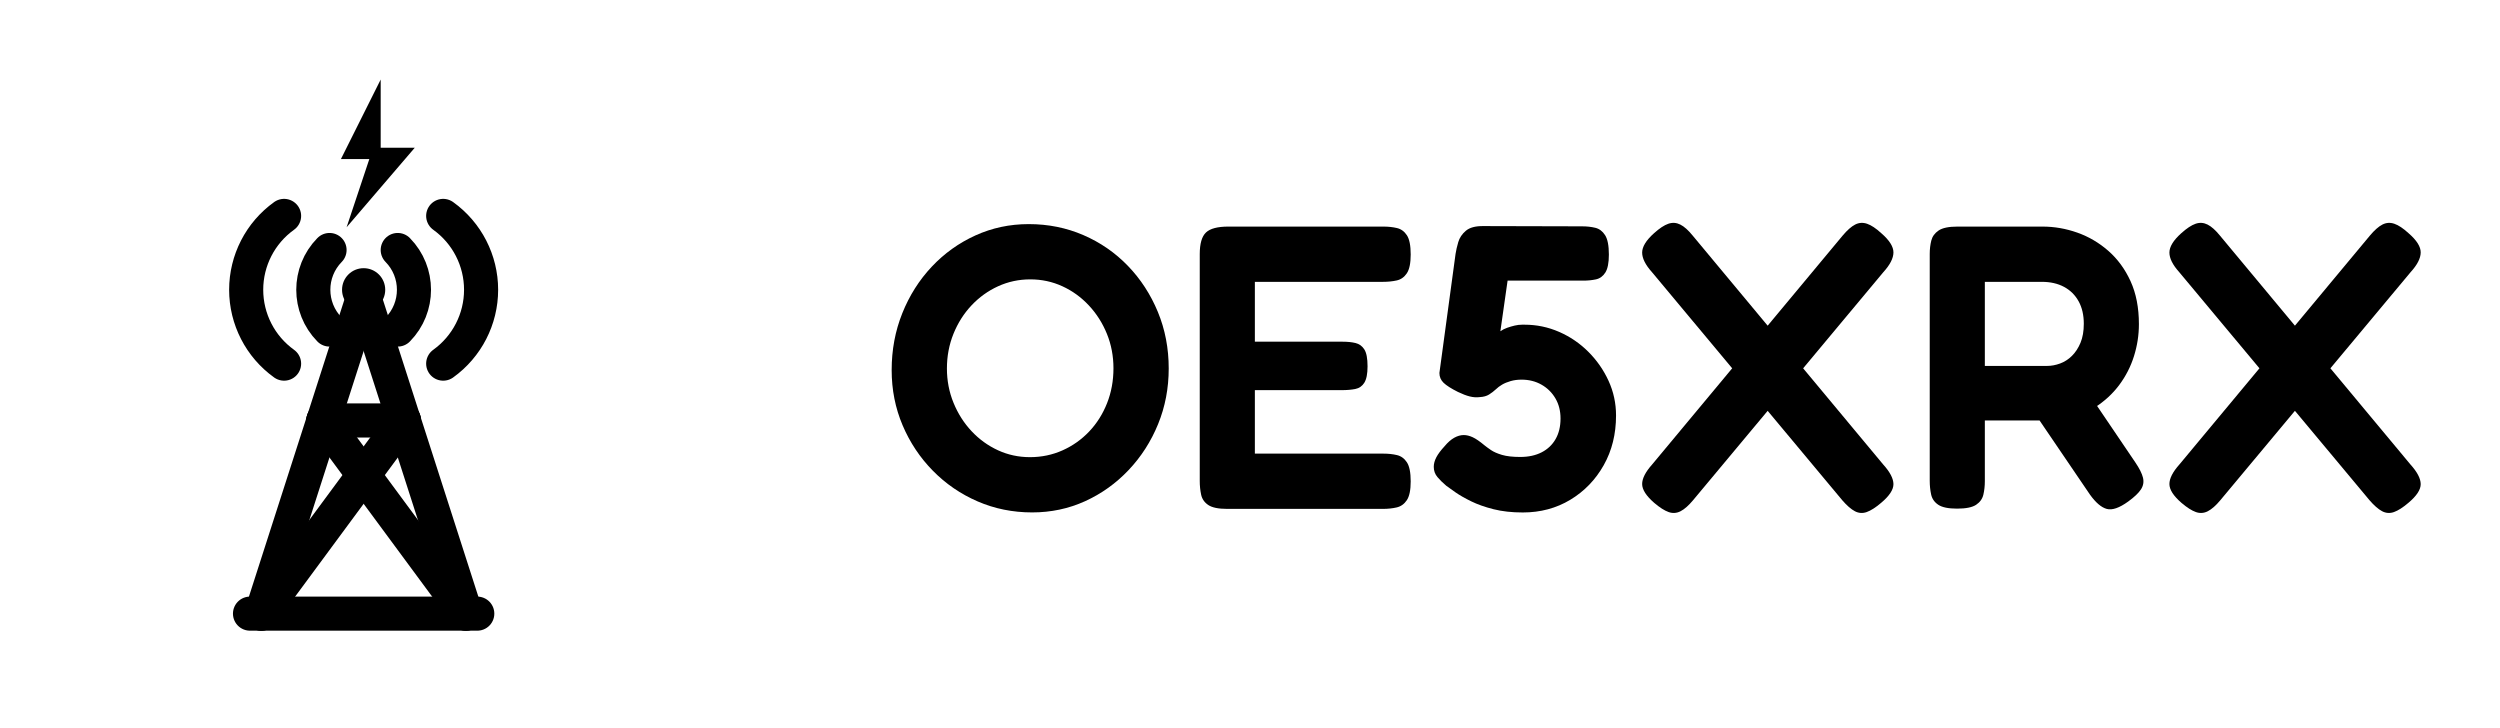
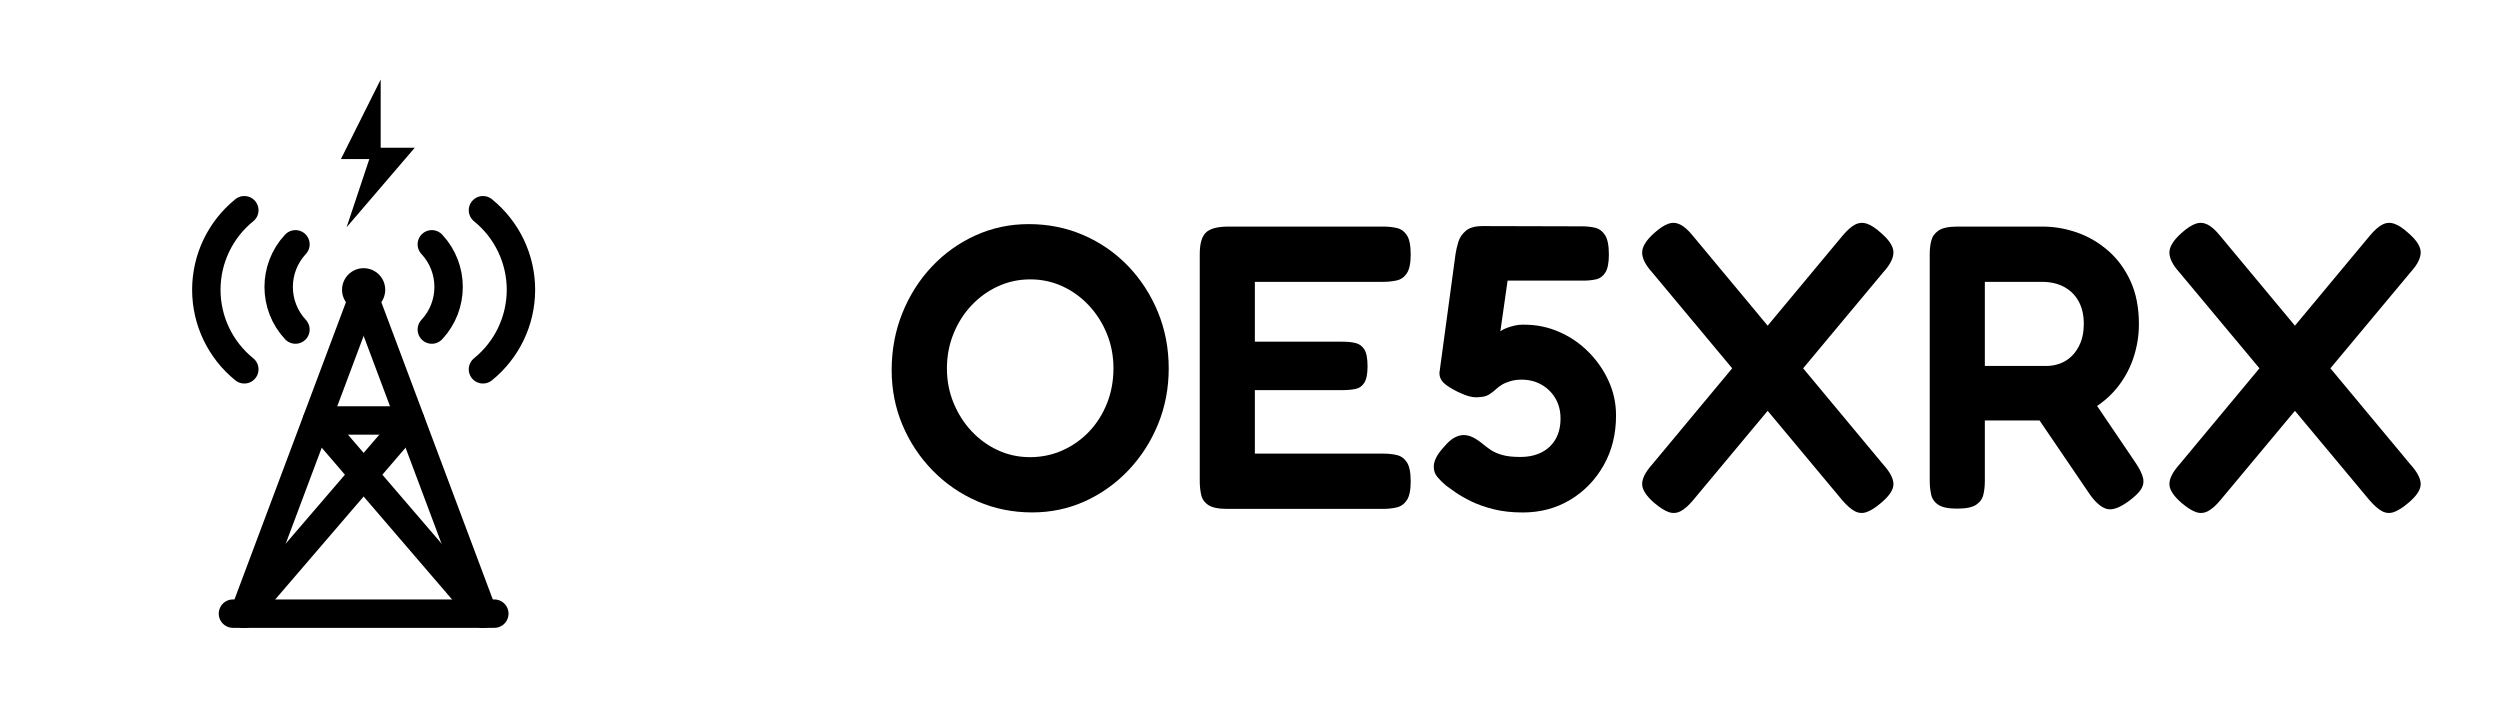
<svg xmlns="http://www.w3.org/2000/svg" viewBox="0 0 330 96" role="img" aria-label="OE5XRX">
  <g transform="translate(0, 0) scale(0.75)">
-     <g fill="none" stroke="currentColor" stroke-width="6" stroke-linecap="round" stroke-linejoin="round">
-       <path d="M58 44 a10 10 0 0 0 0 14" />
-       <path d="M50 38 a16 16 0 0 0 0 26" />
-       <path d="M70 44 a10 10 0 0 1 0 14" />
-       <path d="M78 38 a16 16 0 0 1 0 26" />
-       <path d="M64 52 L46 108" />
-       <path d="M64 52 L82 108" />
-       <path d="M44 108 L84 108" />
-       <path d="M56.9 74 L71.1 74" />
-       <path d="M56.9 74 L82 108" />
-       <path d="M71.1 74 L46 108" />
+     <g fill="none" stroke="currentColor" stroke-width="5" stroke-linecap="round" stroke-linejoin="round">
+       <path d="M52 43 a11 11 0 0 0 0 15" />
+       <path d="M43 37 a18 18 0 0 0 0 28" />
+       <path d="M76 43 a11 11 0 0 1 0 15" />
+       <path d="M85 37 a18 18 0 0 1 0 28" />
+       <path d="M64 52 L43 108" />
+       <path d="M64 52 L85 108" />
+       <path d="M41 108 L87 108" />
+       <path d="M55.8 74 L72.2 74" />
+       <path d="M55.8 74 L85 108" />
+       <path d="M72.2 74 L43 108" />
    </g>
    <circle cx="64" cy="51" r="3.8" fill="currentColor" />
    <path d="M67 14 L60 28 L65 28 L61 40 L73 26 L67 26 Z" fill="currentColor" />
  </g>
  <g transform="translate(108, 18.4) scale(0.6167)">
    <path fill="currentColor" d="M45.8 79.843Q39.566 79.843 34.123 77.483Q28.679 75.123 24.548 70.921Q20.416 66.719 18.072 61.2Q15.728 55.681 15.728 49.374Q15.728 42.891 18.004 37.212Q20.28 31.534 24.307 27.253Q28.334 22.973 33.662 20.553Q38.99 18.133 45.067 18.133Q51.32 18.133 56.764 20.487Q62.209 22.841 66.292 27.07Q70.375 31.298 72.702 36.922Q75.029 42.545 75.029 49.042Q75.029 55.364 72.756 60.939Q70.482 66.514 66.437 70.783Q62.391 75.052 57.115 77.448Q51.838 79.843 45.8 79.843ZM45.336 68.015Q49.051 68.015 52.308 66.557Q55.565 65.099 58.011 62.517Q60.458 59.936 61.83 56.466Q63.202 52.995 63.202 49.001Q63.202 45.073 61.803 41.627Q60.404 38.181 57.941 35.546Q55.478 32.91 52.268 31.436Q49.058 29.961 45.398 29.961Q41.739 29.961 38.509 31.436Q35.279 32.91 32.817 35.529Q30.354 38.149 28.955 41.619Q27.556 45.089 27.556 49.045Q27.556 52.936 28.972 56.393Q30.388 59.849 32.834 62.458Q35.279 65.067 38.482 66.541Q41.685 68.015 45.336 68.015Z" />
    <path fill="currentColor" d="M87.527 79.087Q84.74 79.087 83.503 78.261Q82.267 77.435 81.969 76.047Q81.672 74.659 81.672 73.114V24.55Q81.672 21.19 83.006 19.926Q84.34 18.663 87.786 18.663H120.969Q122.568 18.663 123.885 18.976Q125.203 19.289 126.013 20.526Q126.823 21.763 126.823 24.636Q126.823 27.423 125.997 28.66Q125.171 29.896 123.826 30.193Q122.481 30.49 120.882 30.49H93.468V43.301H112.241Q113.84 43.301 115.023 43.588Q116.205 43.874 116.897 44.949Q117.588 46.023 117.588 48.572Q117.588 50.981 116.897 52.083Q116.205 53.185 114.952 53.428Q113.699 53.671 112.068 53.671H93.468V67.259H120.969Q122.568 67.259 123.885 67.573Q125.203 67.886 126.013 69.123Q126.823 70.359 126.823 73.2Q126.823 75.987 125.997 77.224Q125.171 78.461 123.826 78.774Q122.481 79.087 120.882 79.087Z" />
    <path fill="currentColor" d="M150.814 79.854Q147.303 79.854 144.549 79.157Q141.795 78.461 139.758 77.462Q137.722 76.462 136.399 75.539Q135.076 74.615 134.428 74.129Q133.326 73.2 132.543 72.271Q131.76 71.342 131.76 70.089Q131.76 69.096 132.311 68.042Q132.862 66.989 134.082 65.672Q135.119 64.429 136.151 63.857Q137.182 63.284 138.176 63.284Q139.083 63.284 140.099 63.754Q141.114 64.224 142.626 65.488Q143.145 65.909 144.009 66.498Q144.873 67.087 146.358 67.529Q147.843 67.972 150.263 67.972Q152.92 67.972 154.854 66.979Q156.787 65.985 157.84 64.143Q158.894 62.301 158.894 59.741Q158.894 57.3 157.797 55.432Q156.701 53.563 154.811 52.493Q152.92 51.424 150.555 51.424Q149.291 51.424 148.216 51.732Q147.141 52.04 146.364 52.504Q145.586 52.969 145.111 53.444Q144.376 54.125 143.593 54.611Q142.81 55.097 141.6 55.162Q140.563 55.291 139.472 55.021Q138.381 54.751 136.923 54.049Q134.773 52.969 133.871 52.105Q132.97 51.24 132.97 49.988L136.426 24.506Q136.599 23.372 137.004 21.984Q137.409 20.596 138.63 19.559Q139.85 18.522 142.367 18.555L163.484 18.609Q165.05 18.609 166.336 18.922Q167.621 19.235 168.431 20.499Q169.242 21.763 169.242 24.658Q169.242 27.304 168.485 28.498Q167.729 29.691 166.471 29.961Q165.213 30.231 163.754 30.231H147.563L146.018 41.065Q146.698 40.59 147.492 40.315Q148.286 40.039 149.086 39.85Q149.885 39.661 150.663 39.661H151.192Q155.059 39.661 158.58 41.195Q162.102 42.729 164.834 45.451Q167.567 48.173 169.171 51.673Q170.775 55.172 170.775 59.104Q170.775 65.056 168.14 69.733Q165.504 74.41 160.994 77.132Q156.485 79.854 150.814 79.854Z" />
    <path fill="currentColor" d="M227.506 77.802Q225.756 79.292 224.438 79.762Q223.12 80.232 221.9 79.589Q220.679 78.947 219.21 77.251L178.466 28.417Q176.36 26.073 176.365 24.215Q176.371 22.357 178.898 20.088Q180.648 18.511 181.966 18.058Q183.284 17.604 184.531 18.231Q185.779 18.857 187.194 20.607L227.938 69.56Q230.131 71.98 230.152 73.773Q230.174 75.566 227.506 77.802ZM178.952 77.802Q176.371 75.566 176.365 73.773Q176.36 71.98 178.52 69.56L219.264 20.607Q220.733 18.857 221.954 18.231Q223.174 17.604 224.508 18.058Q225.842 18.511 227.56 20.088Q230.174 22.357 230.152 24.215Q230.131 26.073 227.992 28.417L187.248 77.251Q185.833 78.947 184.585 79.589Q183.338 80.232 182.02 79.762Q180.702 79.292 178.952 77.802Z" />
    <path fill="currentColor" d="M243.773 79.033Q240.986 79.033 239.749 78.207Q238.513 77.381 238.216 75.993Q237.919 74.605 237.919 73.06V24.517Q237.919 23.005 238.248 21.676Q238.577 20.348 239.814 19.505Q241.051 18.663 243.859 18.663H262.071Q265.841 18.663 269.497 19.953Q273.154 21.244 276.135 23.847Q279.116 26.451 280.904 30.355Q282.691 34.26 282.691 39.542Q282.691 43.031 281.638 46.391Q280.585 49.75 278.473 52.575Q276.362 55.399 273.218 57.403Q270.075 59.407 265.862 60.163H249.714V73.146Q249.714 74.691 249.401 76.036Q249.087 77.381 247.851 78.207Q246.614 79.033 243.773 79.033ZM280.401 77.51Q277.55 79.573 275.805 79.093Q274.061 78.612 272.214 76.03L257.351 54.168L270.594 52.407L281.925 69.139Q283.232 71.062 283.561 72.401Q283.89 73.74 283.134 74.907Q282.378 76.074 280.401 77.51ZM249.714 48.486H263.043Q264.404 48.486 265.808 47.973Q267.213 47.46 268.341 46.353Q269.47 45.246 270.183 43.55Q270.896 41.854 270.896 39.456Q270.896 36.669 269.789 34.66Q268.682 32.651 266.673 31.571Q264.663 30.49 261.898 30.49H249.714Z" />
    <path fill="currentColor" d="M340.362 77.802Q338.612 79.292 337.294 79.762Q335.976 80.232 334.755 79.589Q333.535 78.947 332.066 77.251L291.322 28.417Q289.216 26.073 289.221 24.215Q289.226 22.357 291.754 20.088Q293.504 18.511 294.822 18.058Q296.14 17.604 297.387 18.231Q298.635 18.857 300.05 20.607L340.794 69.56Q342.986 71.98 343.008 73.773Q343.03 75.566 340.362 77.802ZM291.808 77.802Q289.226 75.566 289.221 73.773Q289.216 71.98 291.376 69.56L332.12 20.607Q333.589 18.857 334.809 18.231Q336.03 17.604 337.364 18.058Q338.698 18.511 340.416 20.088Q343.03 22.357 343.008 24.215Q342.986 26.073 340.848 28.417L300.104 77.251Q298.689 78.947 297.441 79.589Q296.194 80.232 294.876 79.762Q293.558 79.292 291.808 77.802Z" />
  </g>
</svg>
